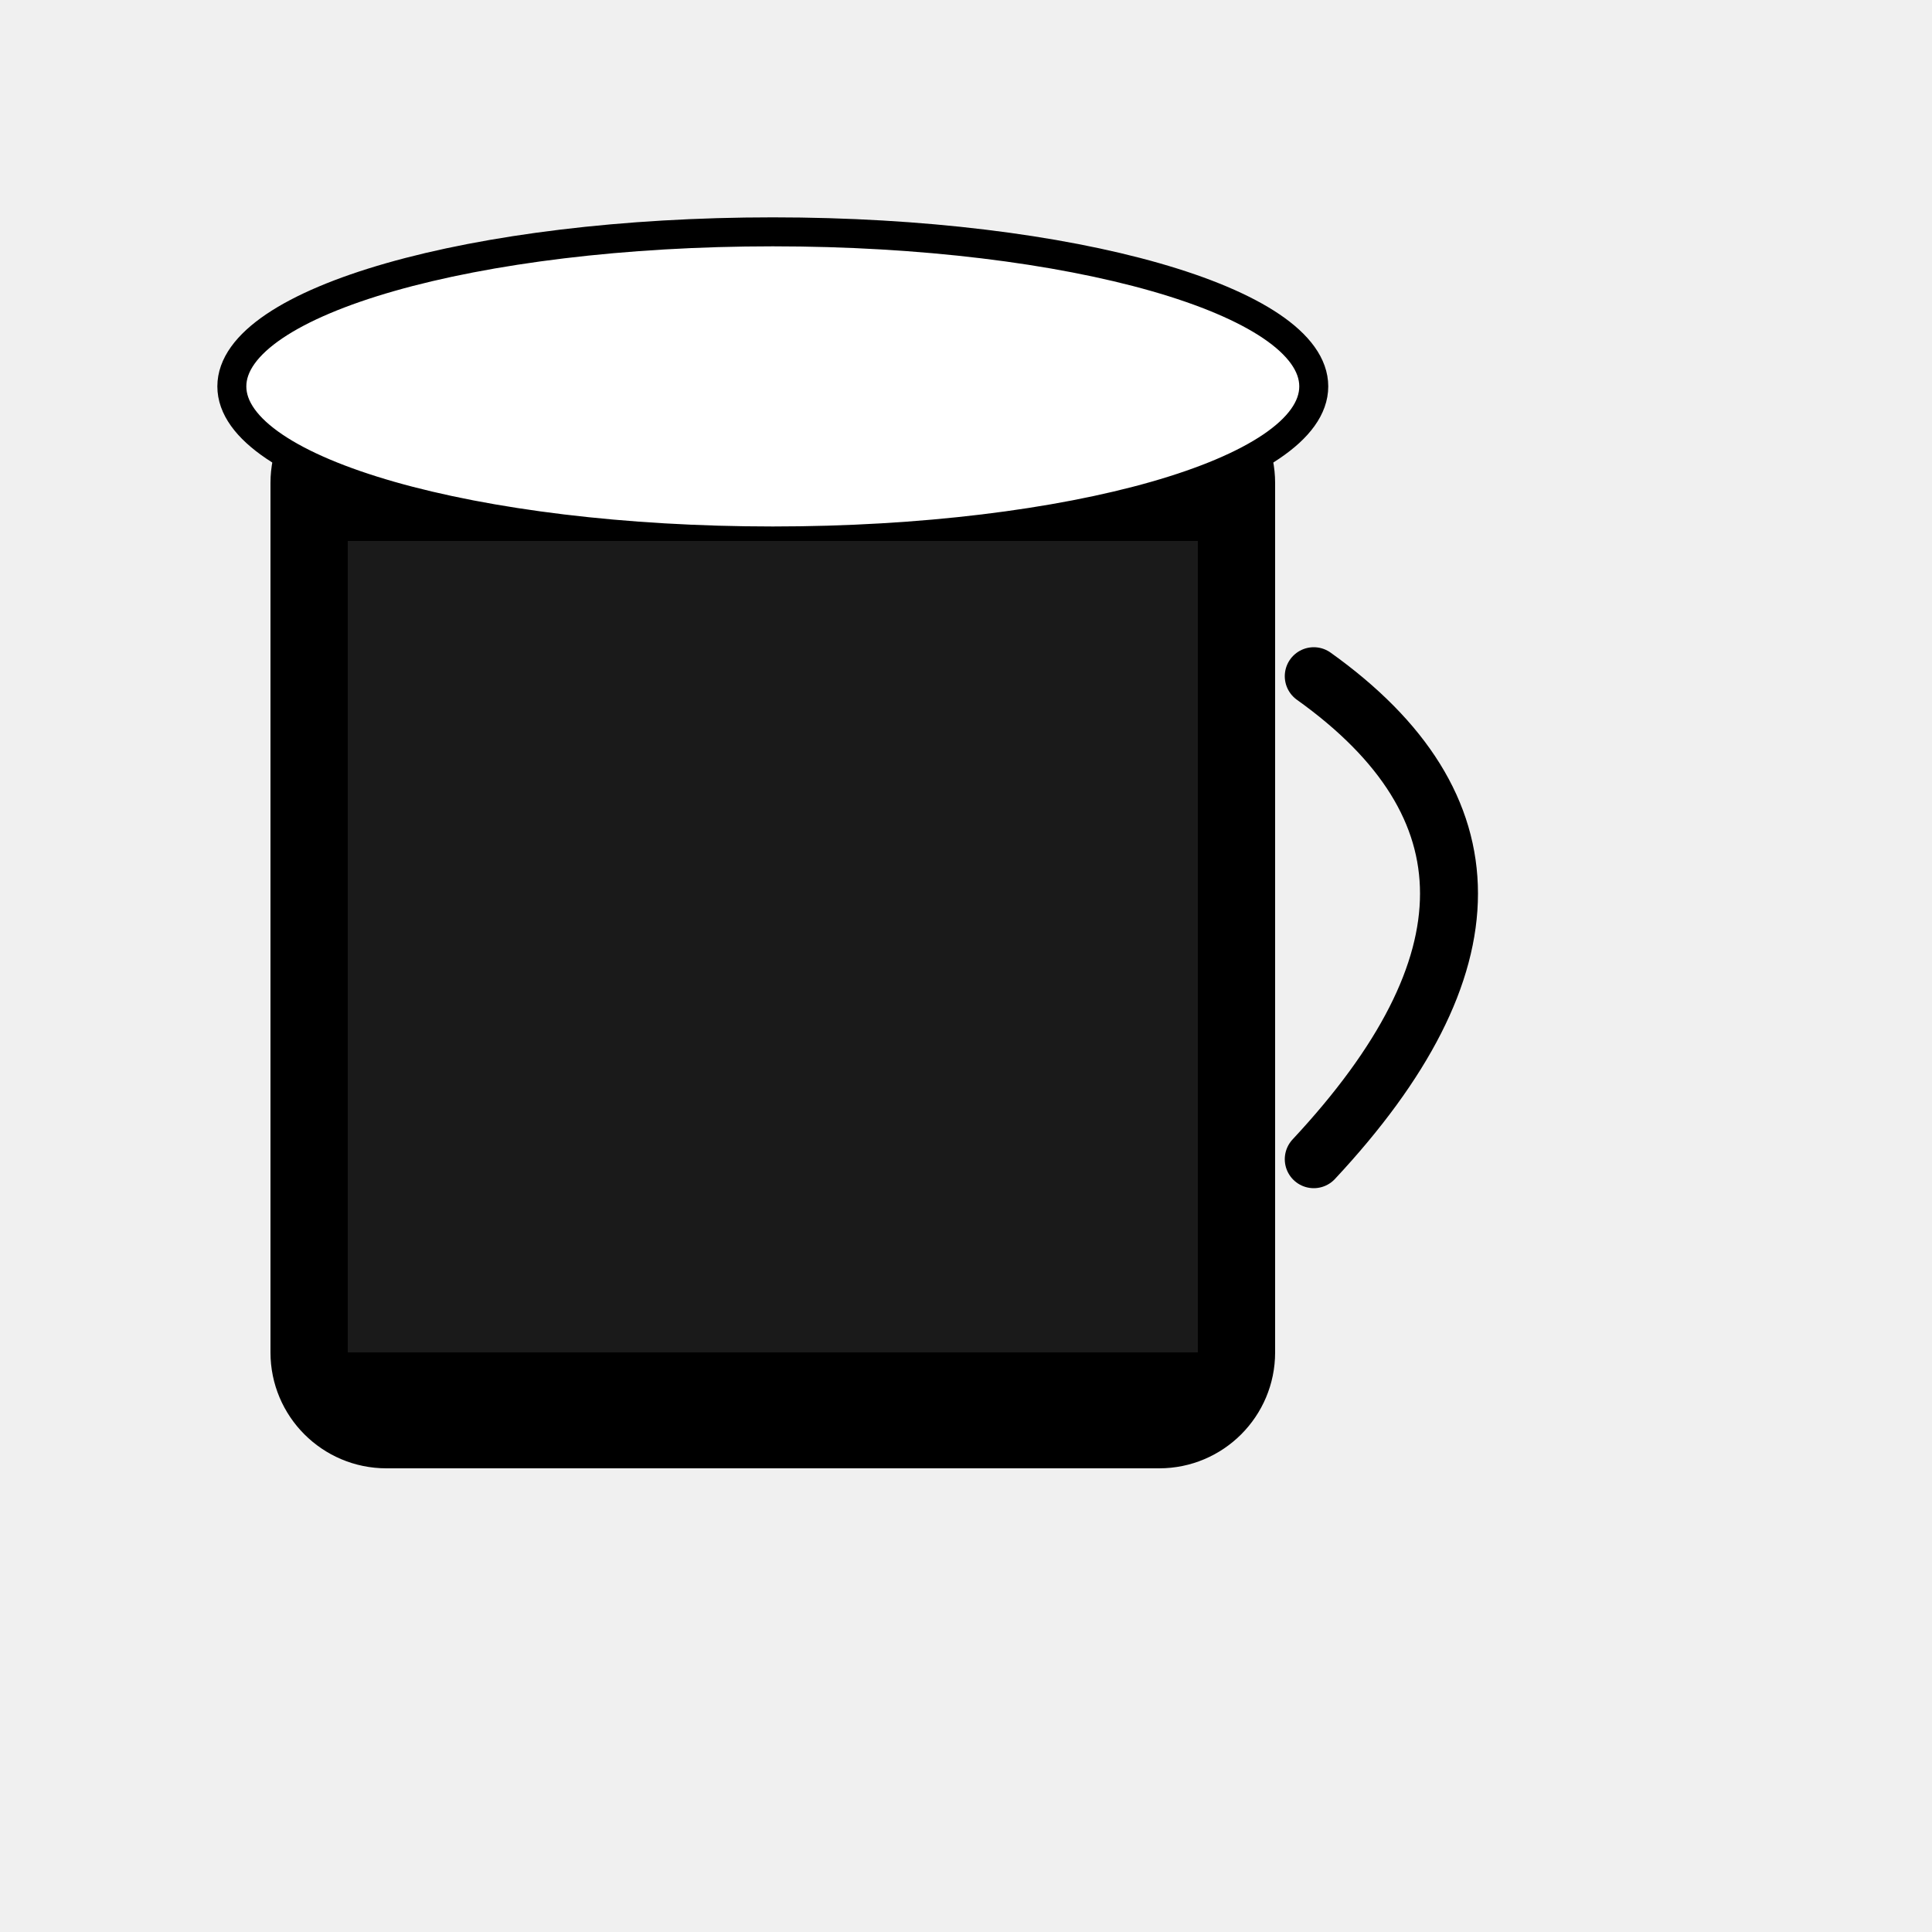
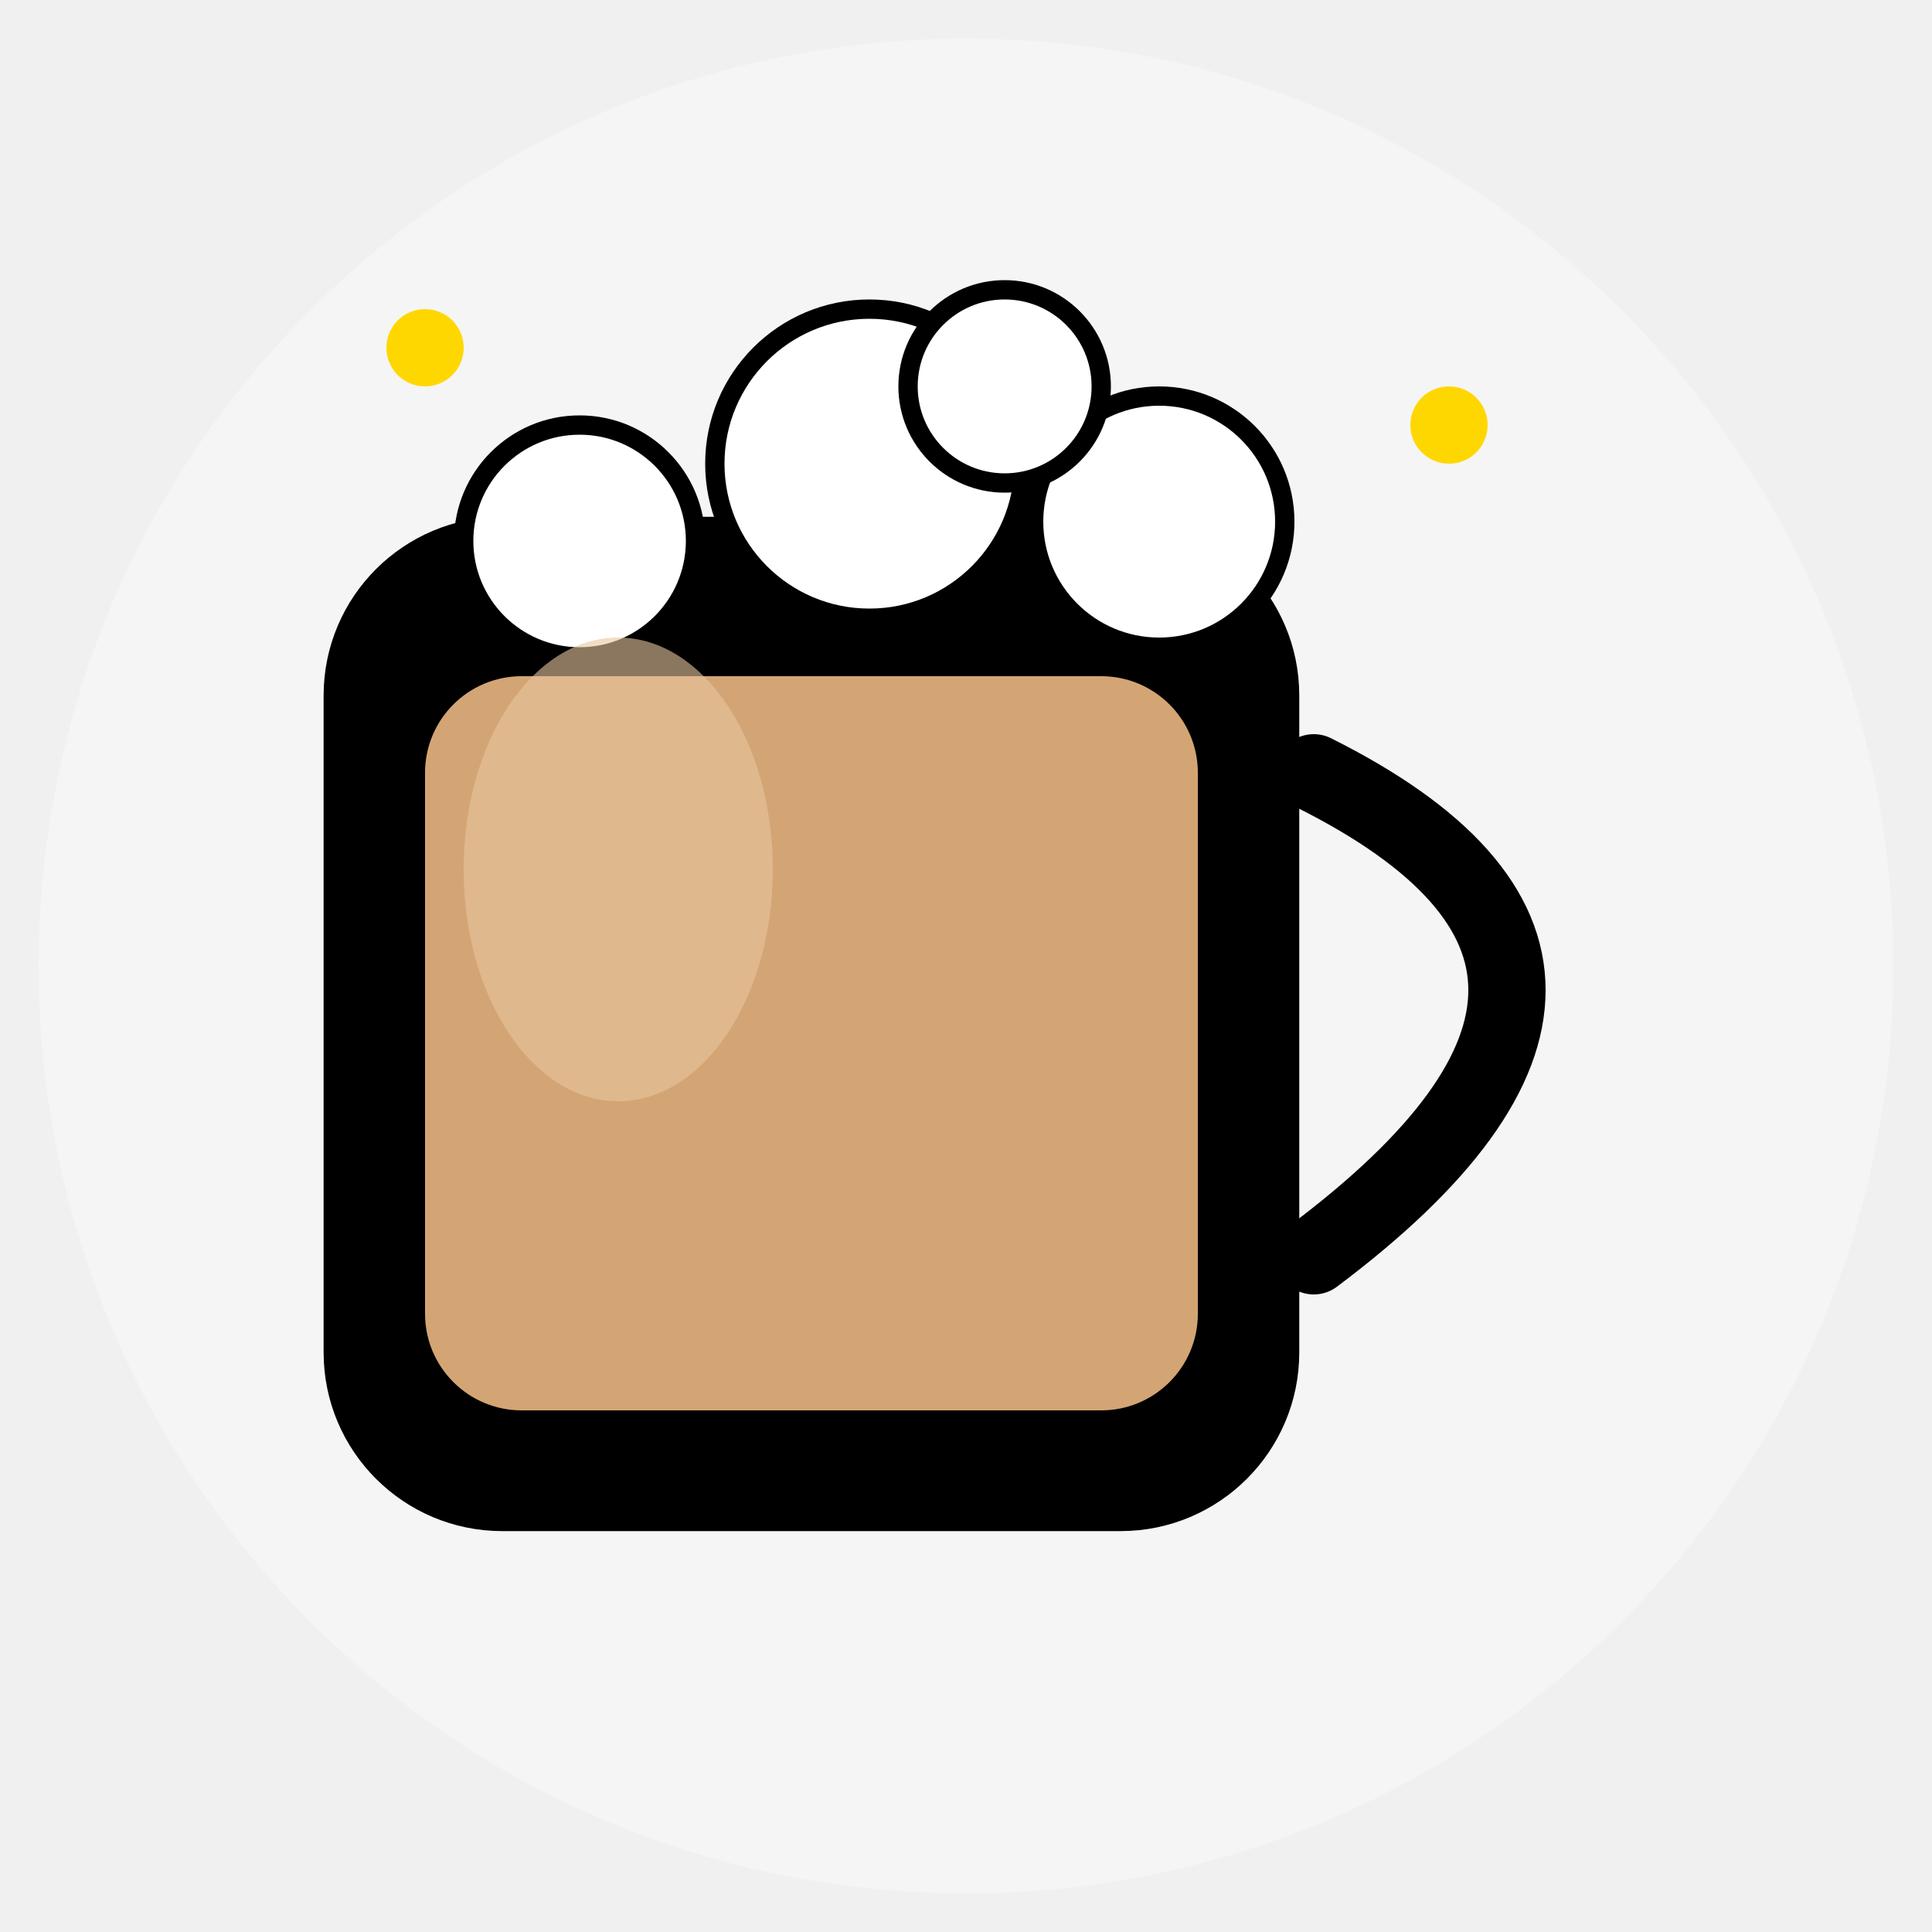
<svg xmlns="http://www.w3.org/2000/svg" viewBox="0 0 100 100">
-   <rect x="15" y="20" width="50" height="55" rx="5" fill="black" stroke="black" stroke-width="2" />
-   <ellipse cx="40" cy="20" rx="28" ry="8" fill="white" stroke="black" stroke-width="1.5" />
-   <rect x="18" y="28" width="44" height="42" fill="#1a1a1a" />
-   <path d="M 68 35 Q 82 45 68 60" stroke="black" stroke-width="3" fill="none" stroke-linecap="round" />
+   <circle cx="50" cy="50" r="48" fill="#f5f5f5" />
+   <rect x="18" y="28" width="48" height="50" rx="8" fill="black" stroke="#000" stroke-width="2.5" />
+   <rect x="22" y="35" width="40" height="38" rx="5" fill="#d4a574" />
+   <circle cx="30" cy="28" r="6" fill="white" stroke="#000" stroke-width="1" />
+   <circle cx="45" cy="24" r="8" fill="white" stroke="#000" stroke-width="1" />
+   <circle cx="60" cy="27" r="6.5" fill="white" stroke="#000" stroke-width="1" />
+   <circle cx="52" cy="20" r="5" fill="white" stroke="#000" stroke-width="1" />
+   <path d="M 68 40 Q 88 50 68 65" stroke="black" stroke-width="4" fill="none" stroke-linecap="round" stroke-linejoin="round" />
+   <ellipse cx="32" cy="45" rx="8" ry="12" fill="#e8c5a0" opacity="0.6" />
+   <circle cx="22" cy="18" r="2" fill="#FFD700" />
+   <circle cx="75" cy="22" r="2" fill="#FFD700" />
</svg>
